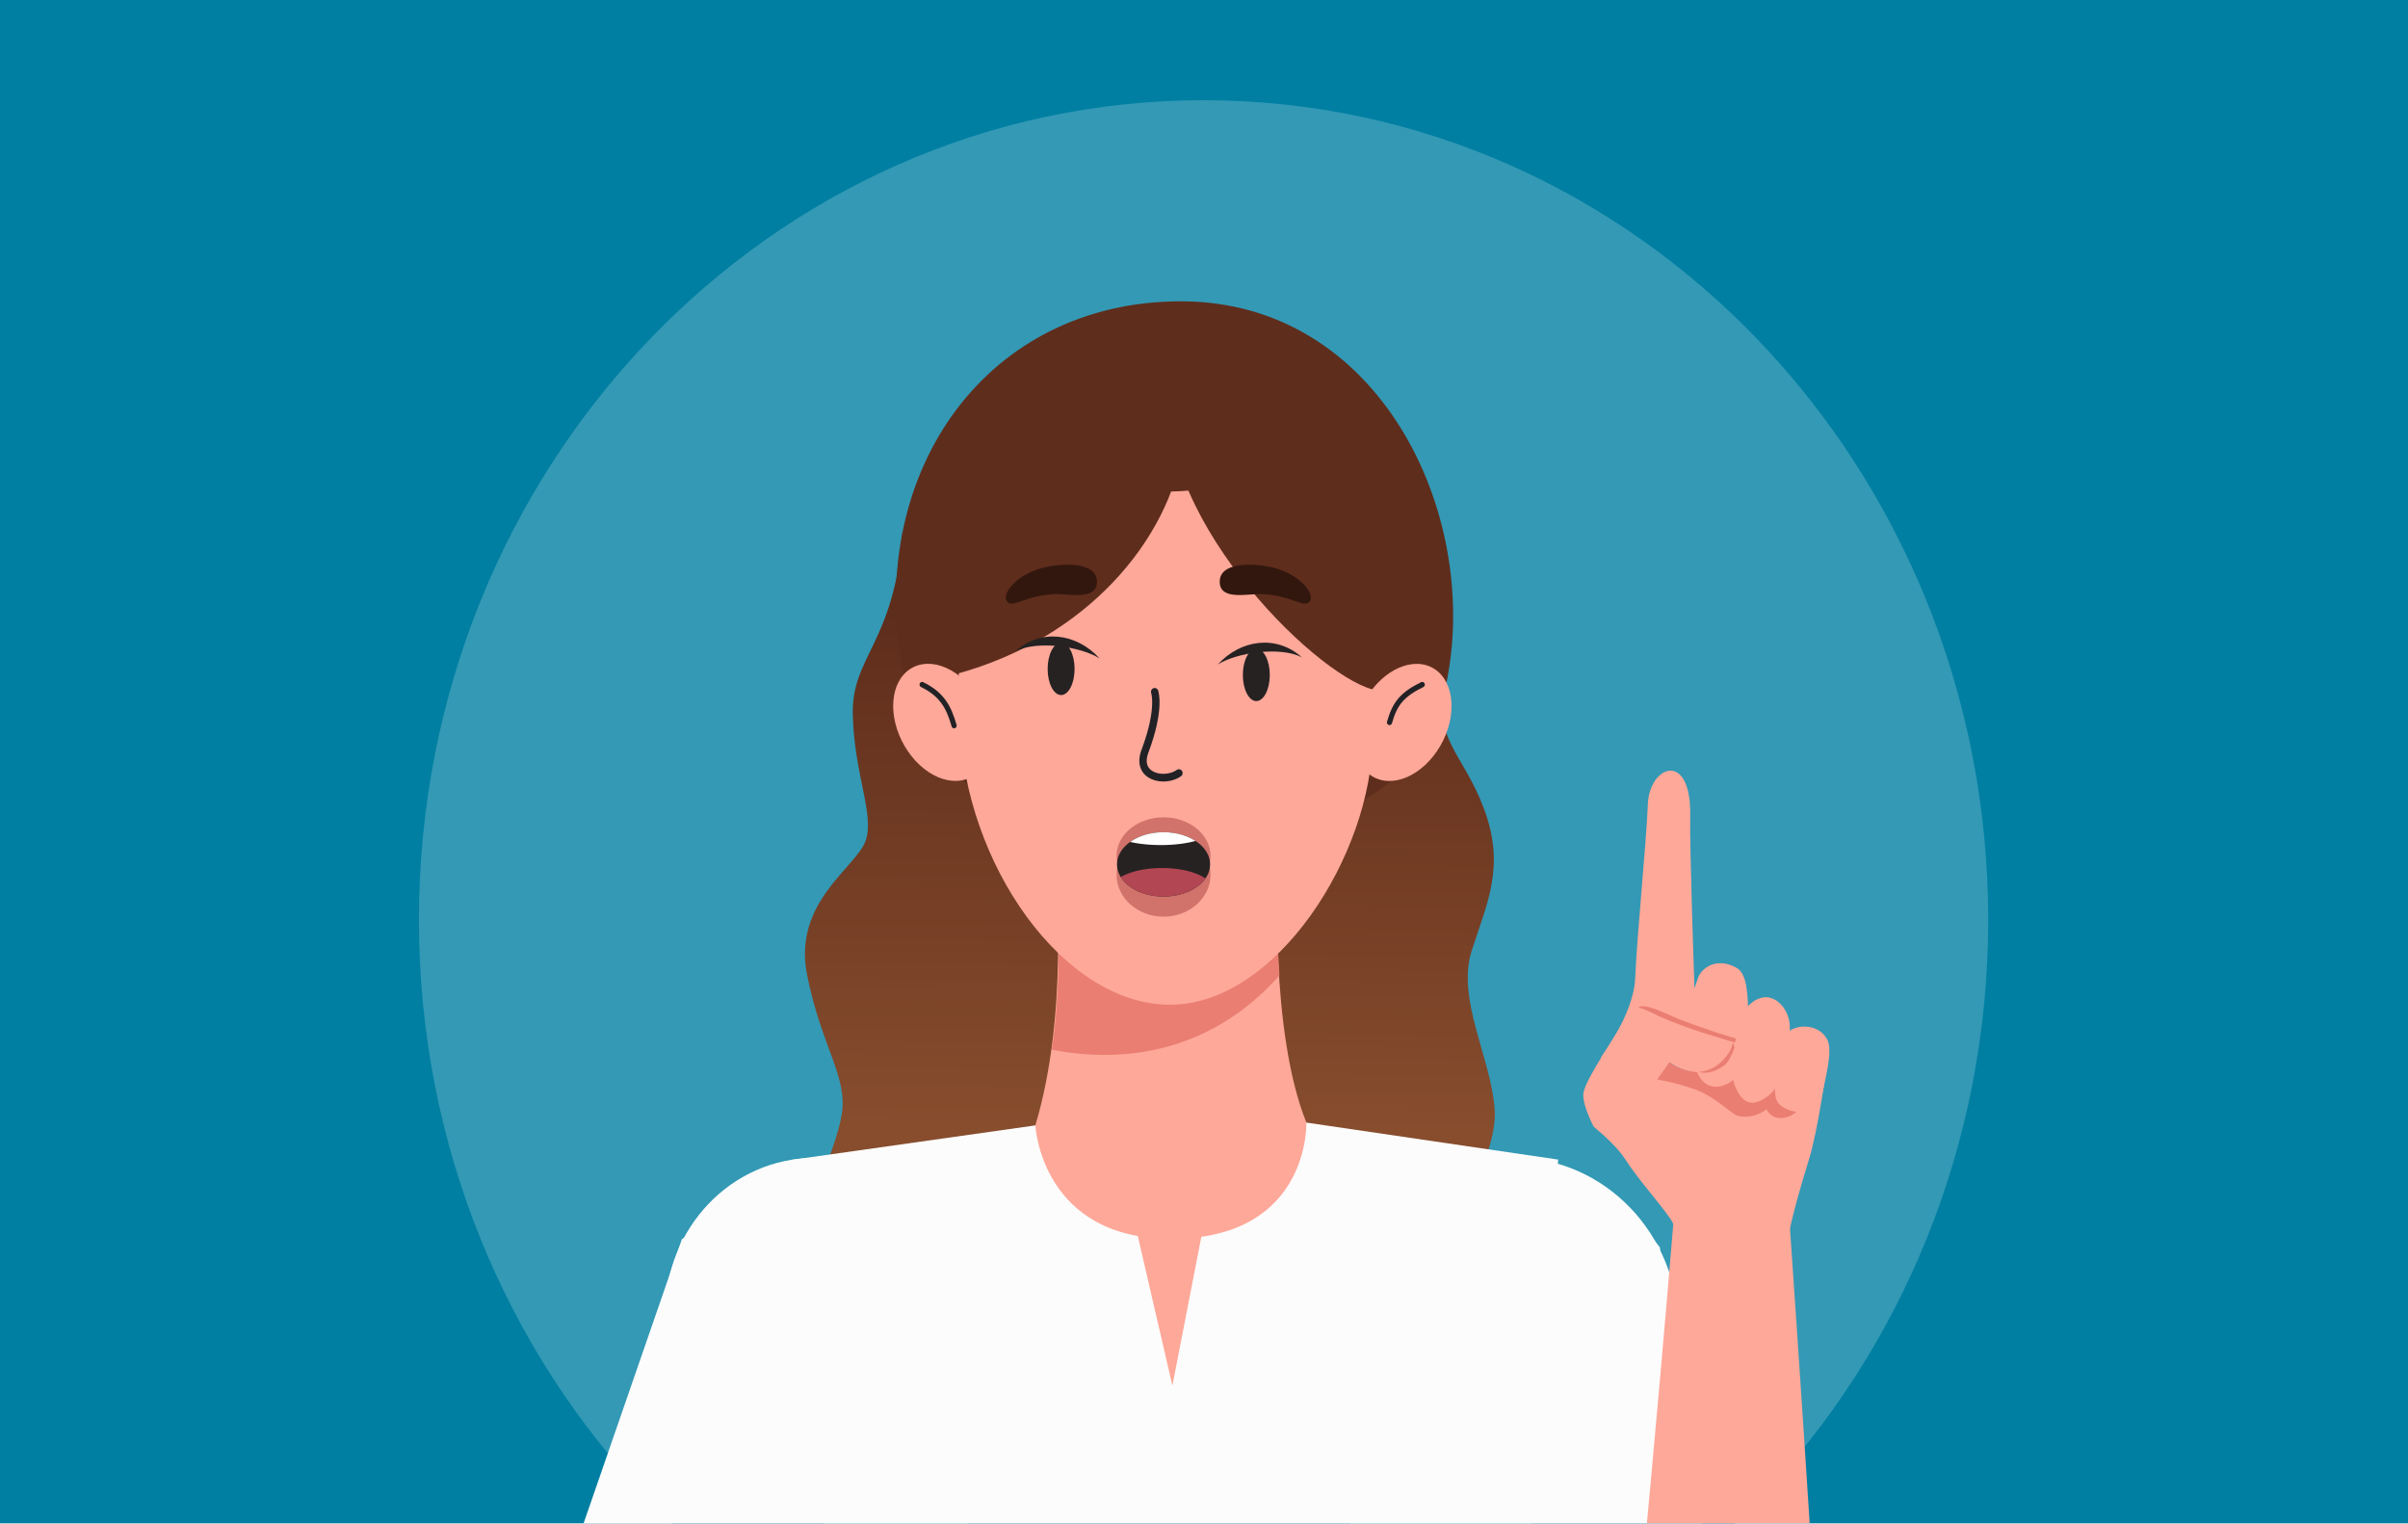
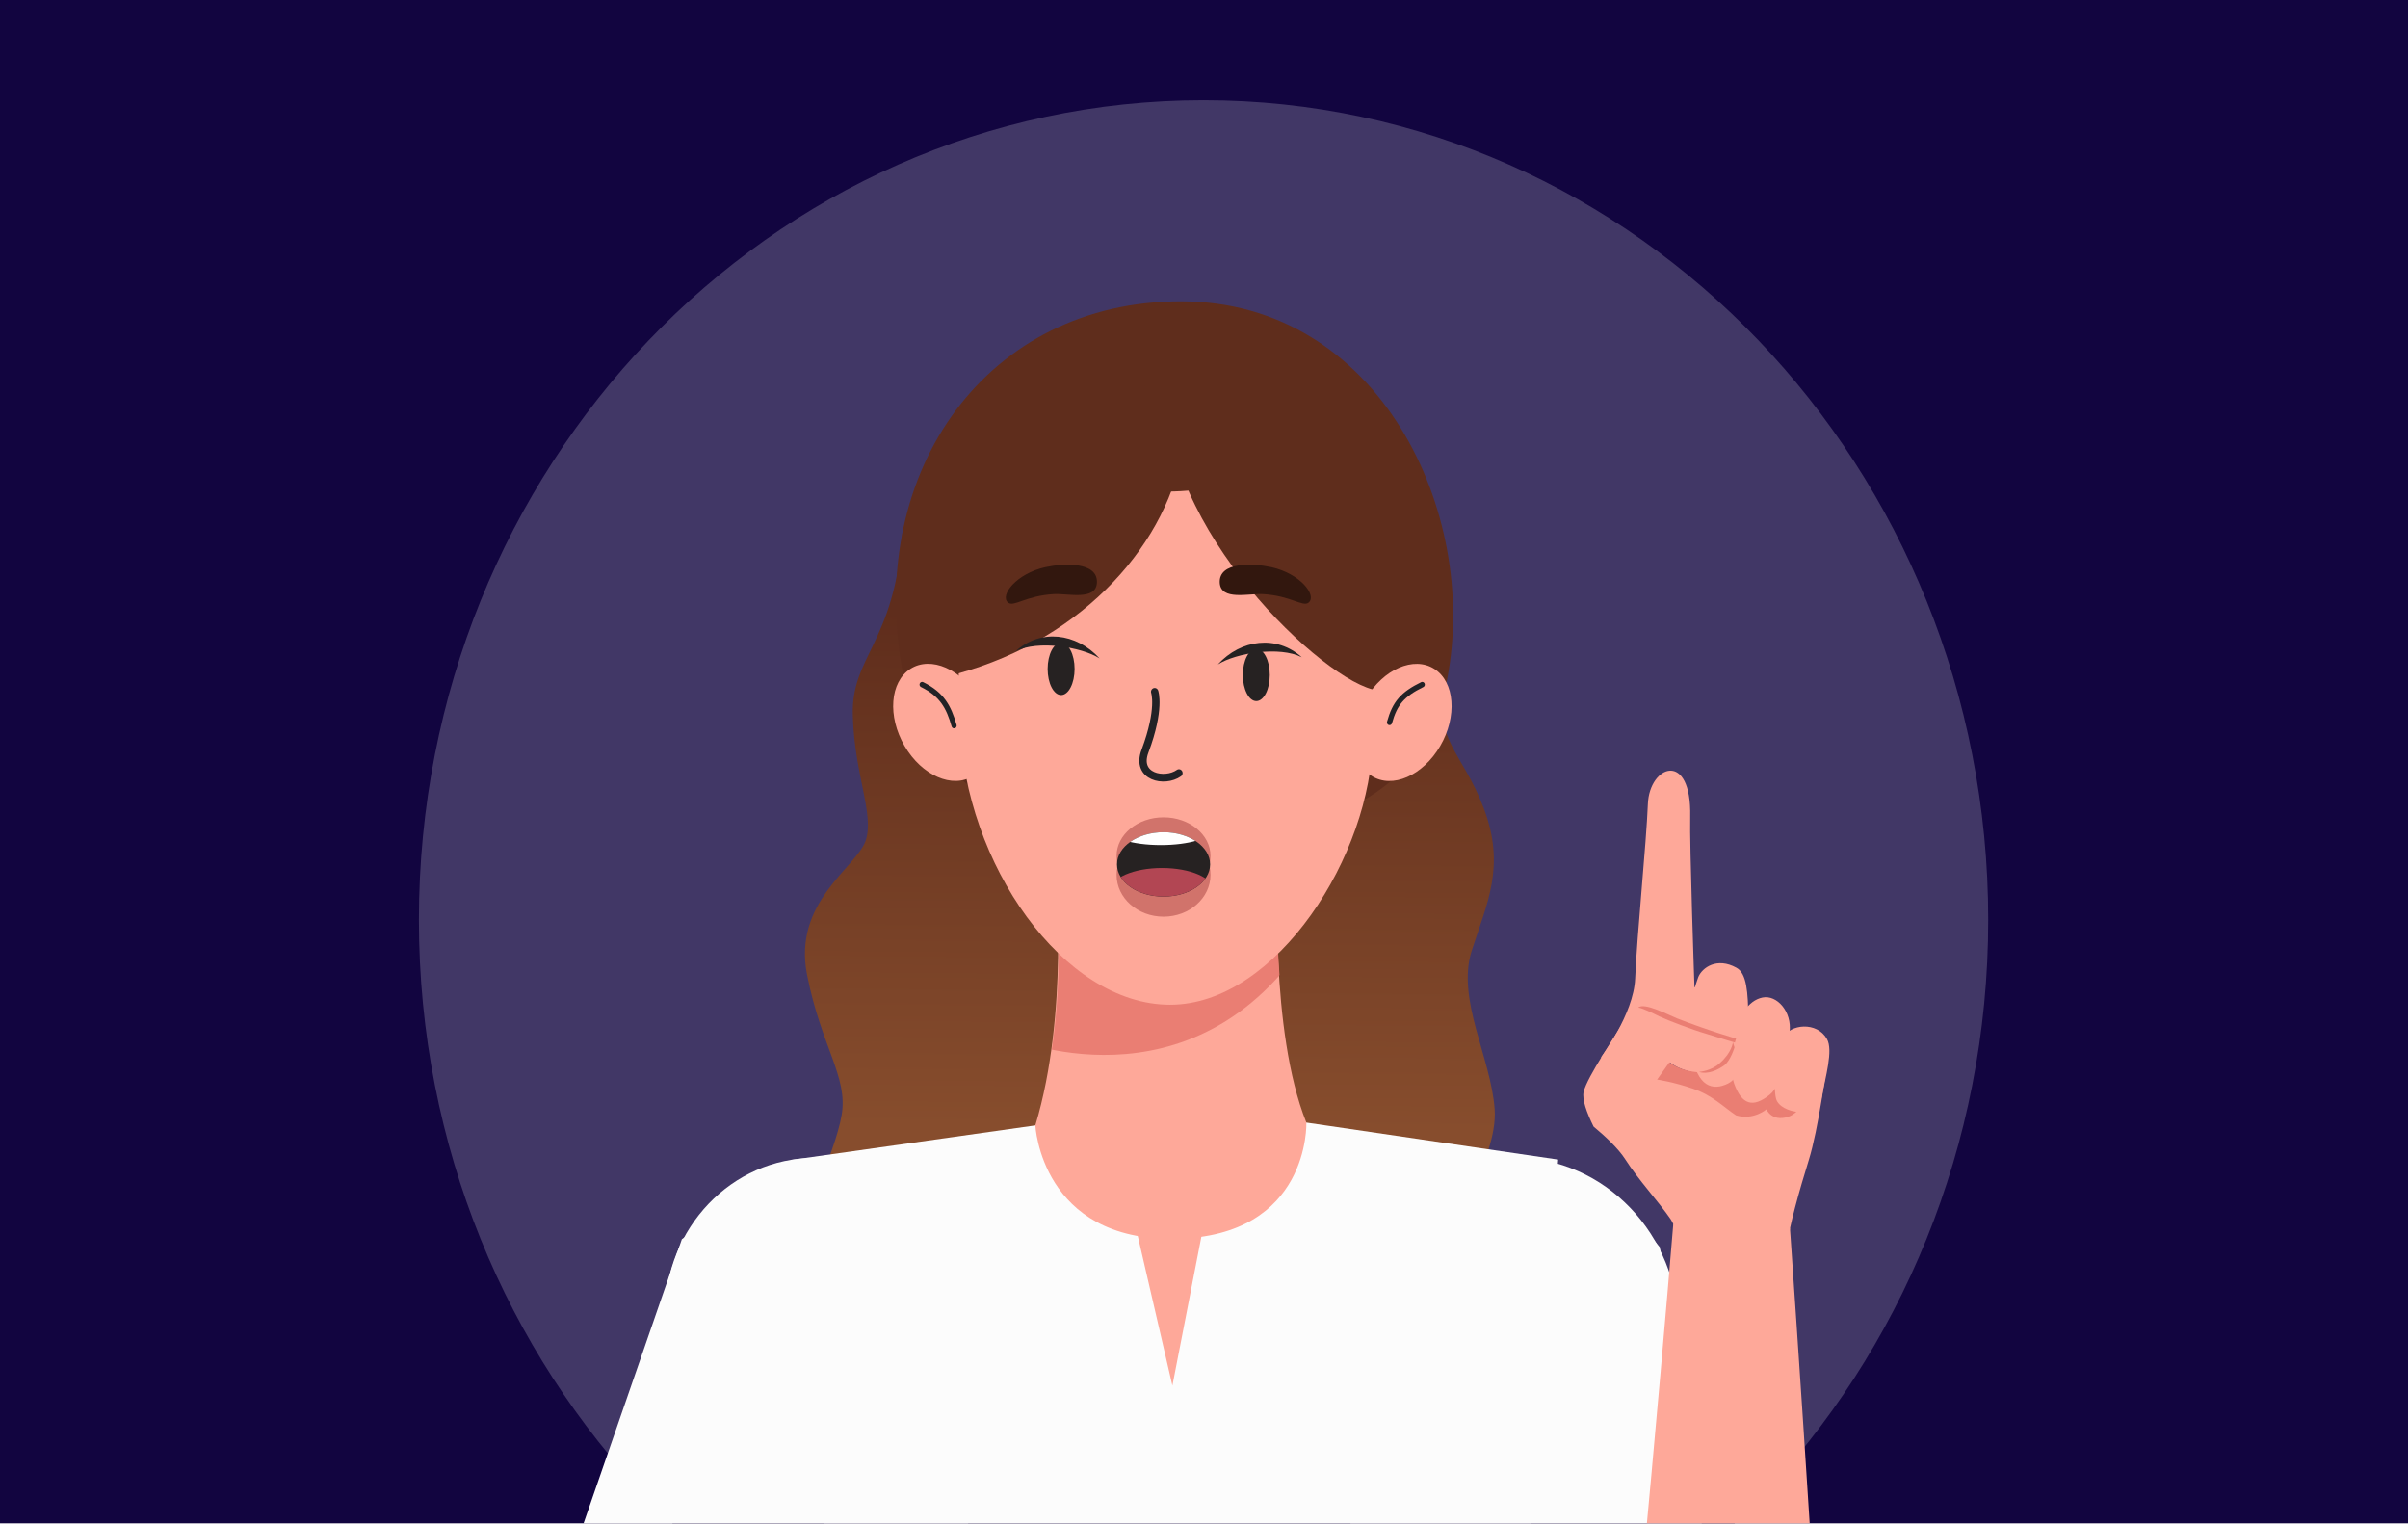
<svg xmlns="http://www.w3.org/2000/svg" width="283" height="179" viewBox="0 0 283 179" fill="none" version="1.1" id="svg110">
  <g clip-path="url(#clip0_447_14632)" id="g98" transform="scale(0.35375,0.369482)">
-     <rect width="800" height="484.462" fill="#007fa2" id="rect2" x="0" y="0" />
-     <path d="m 399.856,553.234 c 143.97,0 260.681,-116.711 260.681,-260.681 0,-143.97 -116.711,-260.68 -260.681,-260.68 -143.97,0 -260.68,116.71 -260.68,260.68 0,143.97 116.71,260.681 260.68,260.681 z" fill="#007fa2" id="path4" />
+     <rect width="800" height="484.462" fill="#120540" id="rect2" x="0" y="0" />
+     <path d="m 399.856,553.234 c 143.97,0 260.681,-116.711 260.681,-260.681 0,-143.97 -116.711,-260.68 -260.681,-260.68 -143.97,0 -260.68,116.71 -260.68,260.68 0,143.97 116.71,260.681 260.68,260.681 z" fill="#120540" id="path4" />
    <path d="m 399.856,553.234 c 143.97,0 260.681,-116.711 260.681,-260.681 0,-143.97 -116.711,-260.68 -260.681,-260.68 -143.97,0 -260.68,116.71 -260.68,260.68 0,143.97 116.71,260.681 260.68,260.681 z" fill="#ffffff" fill-opacity="0.2" id="path6" />
    <path d="m 299.833,169.248 c -2.686,35.559 -17.139,39.396 -16.5,58.327 0.512,18.931 7.291,31.466 4.221,39.908 -3.198,8.442 -24.175,19.442 -19.442,42.466 4.732,23.024 13.686,32.489 11.512,44.641 -2.047,12.023 -14.71,37.221 -14.71,37.221 l 214.377,1.407 c 0,0 18.547,-24.175 17.268,-40.547 -1.279,-16.373 -12.663,-34.792 -7.675,-50.141 5.117,-15.349 11.384,-26.861 4.094,-45.408 -7.291,-18.547 -17.012,-20.977 -13.559,-43.361 3.582,-22.385 2.686,-63.955 -33.768,-79.816 -36.454,-15.861 -145.818,35.303 -145.818,35.303 z" fill="url(#paint0_linear_447_14632)" id="path8" style="fill:url(#paint0_linear_447_14632)" />
    <path d="m 556.163,411.254 c 0,23.407 -19.058,42.466 -42.466,42.466 z" fill="#f5f5f5" id="path10" />
    <path d="m 434.011,357.02 83.653,11.768 -19.187,246.354 32.106,105.014 -273.983,3.454 29.931,-103.863 -23.792,-250.832 81.223,-11 z" fill="#fcfcfc" id="path12" />
    <path d="M 299.574,212.098 C 288.19,149.422 328.098,95.828 392.309,95.828 c 65.874,0 99.13,67.025 88.514,119.979 -8.187,41.187 -46.815,51.036 -93.119,51.036 -46.303,0 -80.839,-14.581 -88.13,-54.745 z" fill="#5f2d1c" id="path14" />
    <path d="m 350.616,277.971 c 0,0 4.605,44.257 -6.651,79.944 0,0 1.918,36.838 46.559,36.071 44.769,-0.768 43.489,-36.966 43.489,-36.966 -12.279,-29.164 -9.465,-80.328 -9.465,-80.328 z" fill="#fea899" id="path16" />
    <path d="m 375.43,382.474 14.07,58.199 12.791,-62.932 z" fill="#fea899" id="path18" />
    <mask id="mask0_447_14632" maskUnits="userSpaceOnUse" x="344" y="276" width="91" height="112">
      <path d="m 350.618,277.972 c 0,0 5.116,42.466 -6.268,78.28 -3.709,11.768 22.896,30.827 46.815,30.827 23.92,0 47.455,-23.024 42.85,-34.024 -12.279,-29.164 -9.465,-76.235 -9.465,-76.235 z" fill="#ffffff" id="path20" />
    </mask>
    <g mask="url(#mask0_447_14632)" id="g25">
      <path d="m 439.001,291.146 c -37.478,64.978 -101.689,39.396 -101.689,39.396 l 4.094,-36.71 c 0,0 135.073,-67.664 97.595,-2.686 z" fill="#ea7e73" id="path23" />
    </g>
    <path d="m 318.891,230.005 c -2.302,-66.641 3.198,-127.27 72.141,-127.27 64.083,0 65.49,70.478 64.979,132.003 -0.256,36.838 -31.85,84.804 -67.281,84.804 -35.431,0 -68.304,-44.768 -69.839,-89.537 z" fill="#fea899" id="path27" />
    <path d="m 386.558,284.495 c 8.619,0 15.605,-5.498 15.605,-12.279 0,-6.782 -6.986,-12.28 -15.605,-12.28 -8.618,0 -15.605,5.498 -15.605,12.28 0,6.781 6.987,12.279 15.605,12.279 z" fill="#d1736b" id="path29" />
    <path d="m 386.558,291.53 c 8.619,0 15.605,-5.956 15.605,-13.303 0,-7.346 -6.986,-13.302 -15.605,-13.302 -8.618,0 -15.605,5.956 -15.605,13.302 0,7.347 6.987,13.303 15.605,13.303 z" fill="#d1736b" id="path31" />
    <path d="m 386.559,285.135 c 8.548,0 15.477,-4.582 15.477,-10.233 0,-5.652 -6.929,-10.233 -15.477,-10.233 -8.548,0 -15.477,4.581 -15.477,10.233 0,5.651 6.929,10.233 15.477,10.233 z" fill="#262222" id="path33" />
    <mask id="mask1_447_14632" maskUnits="userSpaceOnUse" x="371" y="264" width="32" height="22">
      <path d="m 386.557,285.135 c 8.548,0 15.477,-4.582 15.477,-10.233 0,-5.651 -6.929,-10.233 -15.477,-10.233 -8.548,0 -15.477,4.582 -15.477,10.233 0,5.651 6.929,10.233 15.477,10.233 z" fill="#ffffff" id="path35" />
    </mask>
    <g mask="url(#mask1_447_14632)" id="g42">
      <path d="m 385.662,268.762 c 9.396,0 17.012,-2.233 17.012,-4.988 0,-2.755 -7.616,-4.989 -17.012,-4.989 -9.395,0 -17.012,2.234 -17.012,4.989 0,2.755 7.617,4.988 17.012,4.988 z" fill="#ffffff" id="path38" />
      <path d="m 386.045,290.124 c 9.396,0 17.012,-3.15 17.012,-7.035 0,-3.886 -7.616,-7.036 -17.012,-7.036 -9.395,0 -17.012,3.15 -17.012,7.036 0,3.885 7.617,7.035 17.012,7.035 z" fill="#b24653" id="path40" />
    </g>
    <path d="m 317.992,214.273 c 0,0 3.198,-46.432 21.105,-59.479 0.256,-0.128 0.512,-0.639 0.768,-0.767 19.57,-14.198 24.431,2.302 47.71,2.302 26.989,0 28.396,-11.512 46.176,-3.709 21.361,9.337 23.407,63.315 23.407,63.315 0,0 34.024,-113.84 -66.257,-113.84 -109.875,-0.127 -72.909,112.178 -72.909,112.178 z" fill="#5f2d1c" id="path44" />
    <path d="m 323.28,246.763 c 6.812,-4.163 7.675,-15.161 1.928,-24.564 -5.747,-9.404 -15.928,-13.652 -22.74,-9.489 -6.811,4.162 -7.674,15.16 -1.927,24.564 5.747,9.403 15.928,13.652 22.739,9.489 z" fill="#fea899" id="path46" />
    <path d="m 306.355,217.726 c 6.524,3.07 8.826,7.035 10.617,13.047" stroke="#222226" stroke-width="1.714" stroke-miterlimit="10" stroke-linecap="round" id="path48" />
    <path d="m 383.614,220.028 c 0,0 2.047,5.372 -3.198,18.803 -3.325,8.314 6.524,10.233 11.257,7.035" stroke="#222226" stroke-width="2.449" stroke-miterlimit="10" stroke-linecap="round" stroke-linejoin="round" id="path50" />
    <path d="m 317.996,214.272 c 42.722,-11.256 70.478,-42.21 75.211,-72.908 4.733,-30.699 -59.99,-23.919 -69.711,-2.686 -9.721,21.233 -5.5,75.594 -5.5,75.594 z" fill="#5f2d1c" id="path52" />
    <path d="m 388.857,120.514 c -7.419,41.443 47.071,93.631 67.153,98.747 20.082,5.116 8.826,-97.595 -20.338,-98.747 -29.163,-1.151 -46.815,0 -46.815,0 z" fill="#5f2d1c" id="path54" />
    <path d="m 478.45,237.295 c 5.747,-9.404 4.884,-20.402 -1.928,-24.565 -6.811,-4.162 -16.992,0.086 -22.739,9.49 -5.747,9.403 -4.884,20.401 1.927,24.564 6.812,4.163 16.993,-0.086 22.74,-9.489 z" fill="#fea899" id="path56" />
    <path d="m 472.507,217.726 c -6.523,3.07 -9.081,5.884 -10.872,12.024" stroke="#222226" stroke-width="1.714" stroke-miterlimit="10" stroke-linecap="round" id="path58" />
    <path d="m 405.232,185.365 c -0.384,-6.779 11,-6.268 17.14,-4.989 9.593,2.047 15.221,8.954 12.407,11.256 -1.918,1.535 -5.884,-2.174 -15.221,-2.686 -4.733,-0.256 -13.942,2.175 -14.326,-3.581 z" fill="#32170e" id="path60" />
    <path d="m 364.427,185.365 c 0.384,-6.779 -11,-6.268 -17.14,-4.989 -9.593,2.047 -15.221,8.954 -12.407,11.256 1.919,1.535 5.884,-2.174 15.221,-2.686 4.733,-0.256 13.943,2.175 14.326,-3.581 z" fill="#32170e" id="path62" />
    <path d="m 270.539,467.534 c 27.41,0 49.629,-22.219 49.629,-49.629 0,-27.409 -22.219,-49.629 -49.629,-49.629 -27.409,0 -49.629,22.22 -49.629,49.629 0,27.41 22.22,49.629 49.629,49.629 z" fill="#fcfcfc" id="path64" />
    <path d="m 226.538,394.114 -70.35,194.679 72.652,24.047 85.828,-74.188 c 0,0 24.687,-105.654 -17.14,-147.48 -28.396,-28.268 -70.99,2.942 -70.99,2.942 z" fill="#fcfcfc" id="path66" />
    <path d="m 502.956,477.639 c 30.236,0 54.746,-24.51 54.746,-54.745 0,-30.235 -24.51,-54.746 -54.746,-54.746 -30.235,0 -54.745,24.511 -54.745,54.746 0,30.235 24.51,54.745 54.745,54.745 z" fill="#fcfcfc" id="path68" />
    <path d="m 551.432,396.672 21.489,135.585 -72.525,92.095 -57.303,-155.027 c 0,0 -23.024,-64.339 33.768,-96.572 38.373,-21.873 74.571,23.919 74.571,23.919 z" fill="#fcfcfc" id="path70" />
    <path d="m 529.43,653.899 c 15.861,-139.55 26.477,-264.646 26.477,-264.646 l 38.757,1.279 c 0,0 13.303,181.121 16.5,266.565 2.814,74.827 -89.92,67.536 -81.734,-3.198 z" fill="#fea899" id="path72" />
    <path d="m 531.859,336.298 c 0,0 10.873,-13.686 11.384,-25.07 0.64,-14.326 3.71,-43.106 4.221,-55.513 0.512,-12.407 14.582,-17.268 14.07,4.093 -0.255,8.314 1.407,54.106 1.407,54.106 l 7.803,2.686 -2.047,18.675 z" fill="#fea899" id="path74" />
    <path d="m 555.014,387.718 c -3.837,-5.372 -10.744,-12.535 -15.093,-19.058 -2.303,-3.454 -6.78,-7.419 -10.489,-10.361 -2.302,-4.477 -3.837,-8.57 -3.326,-11 1.152,-4.861 11.001,-18.419 14.071,-23.664 3.069,-5.244 7.546,-3.069 13.046,0.384 5.373,3.326 23.28,8.698 23.28,8.698 0,0 -3.198,9.465 -10.745,8.826 -7.418,-0.64 -10.872,-3.582 -10.872,-3.582 l -3.581,4.861 c 0,0 7.035,0.895 13.046,2.558 8.315,2.302 12.791,8.442 12.791,8.442 0,0 19.187,-14.582 29.676,-14.454 0,0 -2.687,19.698 -5.884,29.548 -3.198,9.849 -6.524,21.233 -7.163,26.733 -0.64,5.5 -0.768,27.5 -0.768,27.5 l -34.791,-0.895 c -0.256,-4.093 -0.512,-8.442 -0.64,-11.768 -0.128,-8.442 1.151,-17.395 -2.558,-22.768 z" fill="#fea899" id="path76" />
    <path d="m 601.062,346.148 c 0,0 -2.047,7.674 -7.163,9.082 -5.373,1.534 -7.035,-2.431 -7.035,-2.431 0,0 -4.349,3.582 -10.105,1.919 -4.221,-2.686 -7.675,-6.268 -14.198,-8.442 -6.524,-2.175 -12.024,-2.942 -12.024,-2.942 l 4.093,-5.5 c 0,0 6.779,5.628 18.931,2.046 3.453,-0.256 25.07,3.582 27.501,6.268 z" fill="#ea7e73" id="path78" />
    <path d="m 606.948,330.415 c 2.175,3.581 -0.511,12.151 -1.791,18.802 -1.279,6.78 -13.686,4.989 -15.093,0.256 -1.151,-4.093 0.256,-15.093 2.302,-19.442 2.303,-4.349 11.257,-5.244 14.582,0.384 z" fill="#fea899" id="path80" />
    <path d="m 585.585,317.24 c 4.733,-0.895 9.85,4.477 8.954,11.128 -0.767,5.756 -1.919,16.245 -6.651,19.826 -5.5,4.221 -9.21,3.198 -11.768,-3.581 -2.558,-6.779 -0.384,-25.454 9.465,-27.373 z" fill="#fea899" id="path82" />
    <path d="m 576.888,307.775 c 3.454,1.791 3.838,7.802 3.966,16.245 0.128,8.442 -1.791,18.291 -6.78,20.593 -4.86,2.302 -10.36,1.407 -12.151,-10.233 -1.535,-9.849 0.128,-18.163 2.302,-23.663 1.279,-2.942 6.14,-6.396 12.663,-2.942 z" fill="#fea899" id="path84" />
    <path d="m 564.479,340.904 c 0,0 3.197,1.407 8.314,-2.047 2.174,-1.535 3.453,-5.756 3.453,-5.756 l -0.256,-0.767 -0.255,-0.896 c 0,0 -0.256,3.198 -4.349,6.652 -2.814,2.558 -6.907,2.814 -6.907,2.814 z" fill="#ea7e73" id="path86" />
    <path d="m 566.784,328.752 c -4.605,-1.279 -12.663,-4.221 -15.477,-5.5 -2.431,-1.151 -5.756,-2.686 -7.036,-2.814 1.919,-1.791 10.233,2.43 12.919,3.453 11.001,4.094 19.571,6.396 19.571,6.396 l -0.384,1.279 c -0.128,0 -3.965,-1.151 -9.593,-2.814 z" fill="#ea7e73" id="path88" />
    <path d="m 352.532,221.052 c 2.472,0 4.476,-3.723 4.476,-8.315 0,-4.591 -2.004,-8.314 -4.476,-8.314 -2.473,0 -4.477,3.723 -4.477,8.314 0,4.592 2.004,8.315 4.477,8.315 z" fill="#262222" id="path90" />
    <path d="m 365.322,209.412 c -6.012,-3.71 -20.594,-5.884 -27.884,-2.303 8.186,-7.163 20.081,-5.884 27.884,2.303 z" fill="#262222" id="path92" />
    <path d="m 417.383,222.971 c 2.473,0 4.477,-3.723 4.477,-8.315 0,-4.591 -2.004,-8.314 -4.477,-8.314 -2.472,0 -4.477,3.723 -4.477,8.314 0,4.592 2.005,8.315 4.477,8.315 z" fill="#262222" id="path94" />
    <path d="m 404.594,211.331 c 6.012,-3.71 20.593,-5.884 27.884,-2.303 -8.314,-7.163 -20.21,-5.756 -27.884,2.303 z" fill="#262222" id="path96" />
  </g>
  <defs id="defs108">
    <linearGradient id="paint0_linear_447_14632" x1="380.92" y1="368.047" x2="382.573" y2="195.115" gradientUnits="userSpaceOnUse">
      <stop offset="0.054" stop-color="#874D2D" id="stop100" />
      <stop offset="1" stop-color="#5F2D1C" id="stop102" />
    </linearGradient>
    <clipPath id="clip0_447_14632">
      <rect width="800" height="484.462" fill="#ffffff" id="rect105" x="0" y="0" />
    </clipPath>
  </defs>
</svg>
